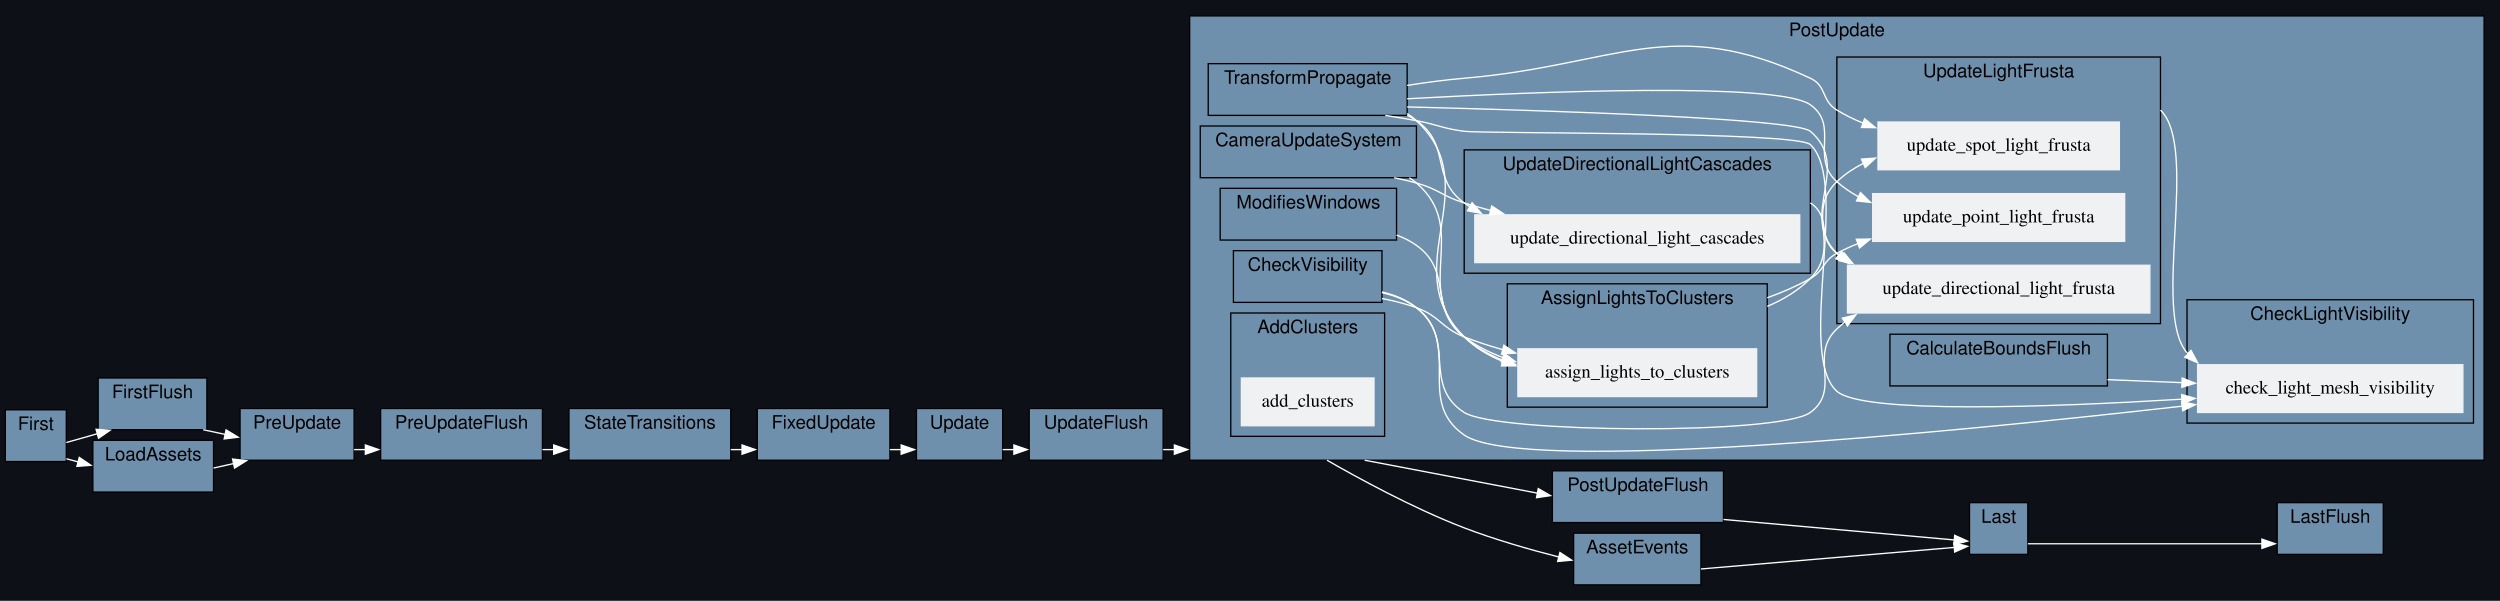
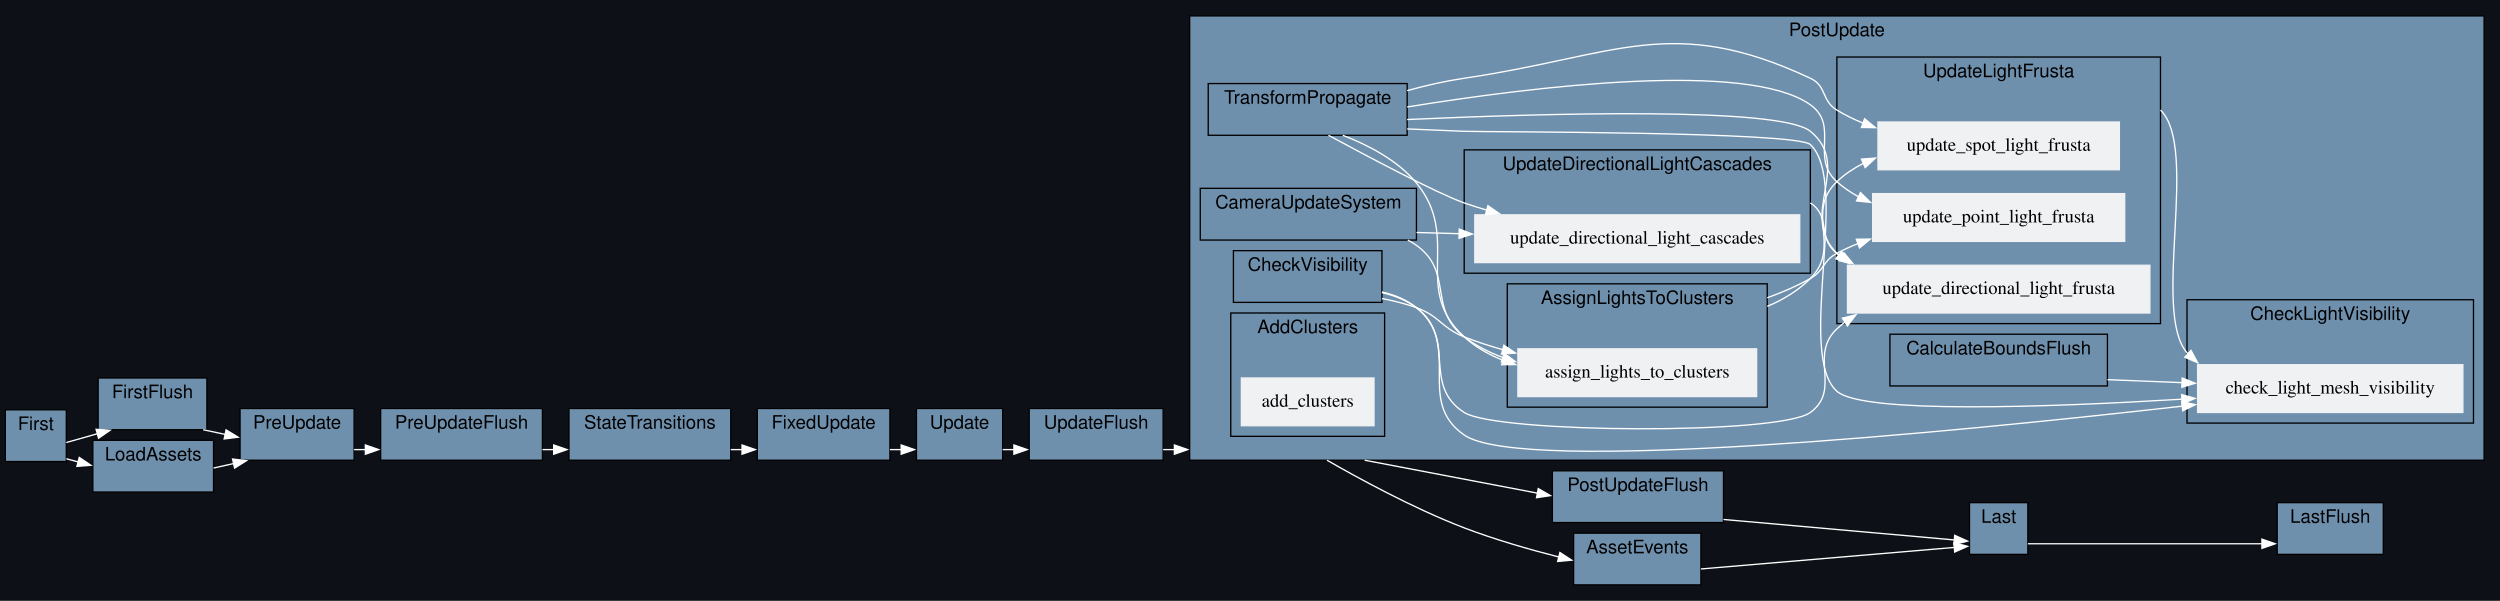
<svg xmlns="http://www.w3.org/2000/svg" width="1885pt" height="453pt" viewBox="0.00 0.00 1885.00 453.00">
  <g id="graph0" class="graph" transform="scale(1 1) rotate(0) translate(4 449)">
    <polygon fill="#0d1117" stroke="none" points="-4,4 -4,-449 1881,-449 1881,4 -4,4" />
    <g id="clust1" class="cluster">
      <polygon fill="#6f90ad" stroke="black" points="687,-102 687,-141 752,-141 752,-102 687,-102" />
      <text text-anchor="middle" x="719.5" y="-125.8" font-family="Helvetica,sans-Serif" font-size="14.00">Update</text>
    </g>
    <g id="clust2" class="cluster">
      <polygon fill="#6f90ad" stroke="black" points="70,-125 70,-164 152,-164 152,-125 70,-125" />
      <text text-anchor="middle" x="111" y="-148.8" font-family="Helvetica,sans-Serif" font-size="14.00">FirstFlush</text>
    </g>
    <g id="clust3" class="cluster">
      <polygon fill="#6f90ad" stroke="black" points="283,-102 283,-141 405,-141 405,-102 283,-102" />
      <text text-anchor="middle" x="344" y="-125.8" font-family="Helvetica,sans-Serif" font-size="14.00">PreUpdateFlush</text>
    </g>
    <g id="clust4" class="cluster">
      <polygon fill="#6f90ad" stroke="black" points="772,-102 772,-141 873,-141 873,-102 772,-102" />
      <text text-anchor="middle" x="822.5" y="-125.8" font-family="Helvetica,sans-Serif" font-size="14.00">UpdateFlush</text>
    </g>
    <g id="clust5" class="cluster">
      <polygon fill="#6f90ad" stroke="black" points="1166.5,-55 1166.5,-94 1295.5,-94 1295.5,-55 1166.5,-55" />
      <text text-anchor="middle" x="1231" y="-78.8" font-family="Helvetica,sans-Serif" font-size="14.00">PostUpdateFlush</text>
    </g>
    <g id="clust6" class="cluster">
      <polygon fill="#6f90ad" stroke="black" points="1713,-31 1713,-70 1793,-70 1793,-31 1713,-31" />
      <text text-anchor="middle" x="1753" y="-54.8" font-family="Helvetica,sans-Serif" font-size="14.00">LastFlush</text>
    </g>
    <g id="clust7" class="cluster">
      <polygon fill="#6f90ad" stroke="black" points="0,-101 0,-140 46,-140 46,-101 0,-101" />
      <text text-anchor="middle" x="23" y="-124.8" font-family="Helvetica,sans-Serif" font-size="14.00">First</text>
    </g>
    <g id="clust8" class="cluster">
      <polygon fill="#6f90ad" stroke="black" points="177,-102 177,-141 263,-141 263,-102 177,-102" />
      <text text-anchor="middle" x="220" y="-125.8" font-family="Helvetica,sans-Serif" font-size="14.00">PreUpdate</text>
    </g>
    <g id="clust9" class="cluster">
      <polygon fill="#6f90ad" stroke="black" points="425,-102 425,-141 547,-141 547,-102 425,-102" />
      <text text-anchor="middle" x="486" y="-125.8" font-family="Helvetica,sans-Serif" font-size="14.00">StateTransitions</text>
    </g>
    <g id="clust10" class="cluster">
      <polygon fill="#6f90ad" stroke="black" points="567,-102 567,-141 667,-141 667,-102 567,-102" />
      <text text-anchor="middle" x="617" y="-125.8" font-family="Helvetica,sans-Serif" font-size="14.00">FixedUpdate</text>
    </g>
    <g id="clust11" class="cluster">
      <polygon fill="#6f90ad" stroke="black" points="893,-102 893,-437 1869,-437 1869,-102 893,-102" />
      <text text-anchor="middle" x="1381" y="-421.8" font-family="Helvetica,sans-Serif" font-size="14.00">PostUpdate</text>
    </g>
    <g id="clust12" class="cluster">
-       <polygon fill="#6f90ad" stroke="black" points="907,-362 907,-401 1057,-401 1057,-362 907,-362" />
-       <text text-anchor="middle" x="982" y="-385.8" font-family="Helvetica,sans-Serif" font-size="14.00">TransformPropagate</text>
+       <polygon fill="#6f90ad" stroke="black" points="907,-347 907,-386 1057,-386 1057,-347 907,-347" />
+       <text text-anchor="middle" x="982" y="-370.8" font-family="Helvetica,sans-Serif" font-size="14.00">TransformPropagate</text>
    </g>
    <g id="clust13" class="cluster">
-       <polygon fill="#6f90ad" stroke="black" points="916,-268 916,-307 1049,-307 1049,-268 916,-268" />
-       <text text-anchor="middle" x="982.5" y="-291.8" font-family="Helvetica,sans-Serif" font-size="14.00">ModifiesWindows</text>
+       <polygon fill="#6f90ad" stroke="black" points="901,-268 901,-307 1064,-307 1064,-268 901,-268" />
+       <text text-anchor="middle" x="982.5" y="-291.8" font-family="Helvetica,sans-Serif" font-size="14.00">CameraUpdateSystem</text>
    </g>
    <g id="clust14" class="cluster">
-       <polygon fill="#6f90ad" stroke="black" points="901,-315 901,-354 1064,-354 1064,-315 901,-315" />
-       <text text-anchor="middle" x="982.5" y="-338.8" font-family="Helvetica,sans-Serif" font-size="14.00">CameraUpdateSystem</text>
-     </g>
-     <g id="clust15" class="cluster">
      <polygon fill="#6f90ad" stroke="black" points="1421,-158 1421,-197 1585,-197 1585,-158 1421,-158" />
      <text text-anchor="middle" x="1503" y="-181.8" font-family="Helvetica,sans-Serif" font-size="14.00">CalculateBoundsFlush</text>
    </g>
-     <g id="clust16" class="cluster">
+     <g id="clust15" class="cluster">
      <polygon fill="#6f90ad" stroke="black" points="926,-221 926,-260 1038,-260 1038,-221 926,-221" />
      <text text-anchor="middle" x="982" y="-244.8" font-family="Helvetica,sans-Serif" font-size="14.00">CheckVisibility</text>
    </g>
-     <g id="clust17" class="cluster">
+     <g id="clust16" class="cluster">
      <polygon fill="#6f90ad" stroke="black" points="924,-120 924,-213 1040,-213 1040,-120 924,-120" />
      <text text-anchor="middle" x="982" y="-197.8" font-family="Helvetica,sans-Serif" font-size="14.00">AddClusters</text>
    </g>
-     <g id="clust18" class="cluster">
+     <g id="clust17" class="cluster">
      <polygon fill="#6f90ad" stroke="black" points="1132.5,-142 1132.5,-235 1328.5,-235 1328.5,-142 1132.5,-142" />
      <text text-anchor="middle" x="1230.5" y="-219.8" font-family="Helvetica,sans-Serif" font-size="14.00">AssignLightsToClusters</text>
    </g>
-     <g id="clust19" class="cluster">
+     <g id="clust18" class="cluster">
      <polygon fill="#6f90ad" stroke="black" points="1645,-130 1645,-223 1861,-223 1861,-130 1645,-130" />
      <text text-anchor="middle" x="1753" y="-207.8" font-family="Helvetica,sans-Serif" font-size="14.00">CheckLightVisibility</text>
    </g>
-     <g id="clust20" class="cluster">
+     <g id="clust19" class="cluster">
      <polygon fill="#6f90ad" stroke="black" points="1100,-243 1100,-336 1361,-336 1361,-243 1100,-243" />
      <text text-anchor="middle" x="1230.5" y="-320.8" font-family="Helvetica,sans-Serif" font-size="14.00">UpdateDirectionalLightCascades</text>
    </g>
-     <g id="clust21" class="cluster">
+     <g id="clust20" class="cluster">
      <polygon fill="#6f90ad" stroke="black" points="1381,-205 1381,-406 1625,-406 1625,-205 1381,-205" />
      <text text-anchor="middle" x="1503" y="-390.8" font-family="Helvetica,sans-Serif" font-size="14.00">UpdateLightFrusta</text>
    </g>
-     <g id="clust22" class="cluster">
+     <g id="clust21" class="cluster">
      <polygon fill="#6f90ad" stroke="black" points="1481,-31 1481,-70 1525,-70 1525,-31 1481,-31" />
      <text text-anchor="middle" x="1503" y="-54.8" font-family="Helvetica,sans-Serif" font-size="14.00">Last</text>
    </g>
-     <g id="clust23" class="cluster">
+     <g id="clust22" class="cluster">
      <polygon fill="#6f90ad" stroke="black" points="66,-78 66,-117 157,-117 157,-78 66,-78" />
      <text text-anchor="middle" x="111.5" y="-101.8" font-family="Helvetica,sans-Serif" font-size="14.00">LoadAssets</text>
    </g>
-     <g id="clust24" class="cluster">
+     <g id="clust23" class="cluster">
      <polygon fill="#6f90ad" stroke="black" points="1182.5,-8 1182.5,-47 1278.5,-47 1278.5,-8 1182.5,-8" />
      <text text-anchor="middle" x="1230.5" y="-31.8" font-family="Helvetica,sans-Serif" font-size="14.00">AssetEvents</text>
    </g>
    <g id="edge7" class="edge">
      <path fill="none" stroke="white" d="M752,-110C754.81,-110 757.71,-110 760.65,-110" />
      <polygon fill="white" stroke="white" points="760.49,-113.5 770.49,-110 760.49,-106.5 760.49,-113.5" />
    </g>
    <g id="edge2" class="edge">
      <path fill="none" stroke="white" d="M149.21,-125C154.62,-123.84 160.27,-122.62 165.92,-121.41" />
      <polygon fill="white" stroke="white" points="166.48,-124.87 175.53,-119.35 165.01,-118.02 166.48,-124.87" />
    </g>
    <g id="edge4" class="edge">
      <path fill="none" stroke="white" d="M405,-110C407.88,-110 410.78,-110 413.68,-110" />
      <polygon fill="white" stroke="white" points="413.49,-113.5 423.49,-110 413.49,-106.5 413.49,-113.5" />
    </g>
    <g id="edge8" class="edge">
      <path fill="none" stroke="white" d="M873,-110C875.82,-110 878.7,-110 881.62,-110" />
      <polygon fill="white" stroke="white" points="881.49,-113.5 891.49,-110 881.49,-106.5 881.49,-113.5" />
    </g>
    <g id="edge10" class="edge">
      <path fill="none" stroke="white" d="M1295.5,-57.32C1350.24,-52.46 1426.79,-45.67 1469.65,-41.87" />
      <polygon fill="white" stroke="white" points="1469.84,-45.37 1479.5,-41 1469.23,-38.39 1469.84,-45.37" />
    </g>
    <g id="edge1" class="edge">
      <path fill="none" stroke="white" d="M46,-115.34C52.44,-117.18 59.5,-119.18 66,-121 67.17,-121.33 68.36,-121.66 69.55,-121.99" />
      <polygon fill="white" stroke="white" points="68.45,-125.32 79.02,-124.6 70.31,-118.57 68.45,-125.32" />
    </g>
    <g id="edge13" class="edge">
      <path fill="none" stroke="white" d="M46,-103.12C48.89,-102.34 51.94,-101.53 55.09,-100.68" />
      <polygon fill="white" stroke="white" points="55.78,-104.12 64.54,-98.16 53.98,-97.36 55.78,-104.12" />
    </g>
    <g id="edge3" class="edge">
      <path fill="none" stroke="white" d="M263,-110C265.78,-110 268.62,-110 271.49,-110" />
      <polygon fill="white" stroke="white" points="271.49,-113.5 281.49,-110 271.49,-106.5 271.49,-113.5" />
    </g>
    <g id="edge5" class="edge">
      <path fill="none" stroke="white" d="M547,-110C549.86,-110 552.74,-110 555.6,-110" />
      <polygon fill="white" stroke="white" points="555.49,-113.5 565.49,-110 555.49,-106.5 555.49,-113.5" />
    </g>
    <g id="edge6" class="edge">
      <path fill="none" stroke="white" d="M667,-110C669.85,-110 672.71,-110 675.54,-110" />
      <polygon fill="white" stroke="white" points="675.49,-113.5 685.49,-110 675.49,-106.5 675.49,-113.5" />
    </g>
    <g id="edge9" class="edge">
      <path fill="none" stroke="white" d="M1024.95,-102C1060.58,-95.21 1112.59,-85.29 1155.24,-77.16" />
      <polygon fill="white" stroke="white" points="1155.85,-80.61 1165.01,-75.3 1154.54,-73.73 1155.85,-80.61" />
    </g>
    <g id="edge14" class="edge">
      <path fill="none" stroke="white" d="M996.58,-102C1017.97,-89.68 1061.09,-65.89 1100,-51 1122.85,-42.26 1148.75,-34.79 1171.36,-29.03" />
      <polygon fill="white" stroke="white" points="1172.17,-32.44 1181.03,-26.63 1170.48,-25.65 1172.17,-32.44" />
    </g>
-     <g id="node20" class="node">
+     <g id="node19" class="node">
      <polygon fill="#eff1f3" stroke="#eff1f3" points="1320.5,-186 1140.5,-186 1140.5,-150 1320.5,-150 1320.5,-186" />
      <text text-anchor="middle" x="1230.5" y="-164.3" font-family="Times,serif" font-size="14.00">assign_lights_to_clusters</text>
    </g>
    <g id="edge16" class="edge">
-       <path fill="none" stroke="white" d="M1057,-363.34C1059.48,-361.79 1061.83,-360.02 1064,-358 1118.27,-307.42 1047.23,-247.15 1100,-195 1108.36,-186.74 1118.54,-180.71 1129.5,-176.33" />
-       <polygon fill="white" stroke="white" points="1130.46,-179.71 1138.77,-173.13 1128.17,-173.09 1130.46,-179.71" />
-     </g>
-     <g id="node22" class="node">
+       <path fill="none" stroke="white" d="M1008.43,-347C1026.35,-340.13 1049.62,-328.53 1064,-311 1098.24,-269.27 1060.05,-231.31 1100,-195 1108.56,-187.22 1118.78,-181.45 1129.65,-177.21" />
+       <polygon fill="white" stroke="white" points="1130.49,-180.62 1138.82,-174.08 1128.23,-174 1130.49,-180.62" />
+     </g>
+     <g id="node21" class="node">
      <polygon fill="#eff1f3" stroke="#eff1f3" points="1853,-174 1653,-174 1653,-138 1853,-138 1853,-174" />
      <text text-anchor="middle" x="1753" y="-152.3" font-family="Times,serif" font-size="14.00">check_light_mesh_visibility</text>
    </g>
-     <g id="edge30" class="edge">
-       <path fill="none" stroke="white" d="M1040.5,-362C1048.41,-360.75 1056.42,-359.4 1064,-358 1080.12,-355.02 1083.74,-352.1 1100,-350 1114.39,-348.14 1350.39,-349.9 1361,-340 1391.39,-311.63 1350.07,-181.78 1381,-154 1400.08,-136.86 1539.04,-141.82 1641.31,-148.02" />
+     <g id="edge29" class="edge">
+       <path fill="none" stroke="white" d="M1057,-351.79C1071.27,-351.18 1086.1,-350.56 1100,-350 1114.5,-349.41 1350.39,-349.9 1361,-340 1391.39,-311.63 1350.07,-181.78 1381,-154 1400.08,-136.86 1539.04,-141.82 1641.31,-148.02" />
      <polygon fill="white" stroke="white" points="1640.94,-151.5 1651.14,-148.63 1641.38,-144.52 1640.94,-151.5" />
    </g>
-     <g id="node24" class="node">
+     <g id="node23" class="node">
      <polygon fill="#eff1f3" stroke="#eff1f3" points="1353,-287 1108,-287 1108,-251 1353,-251 1353,-287" />
      <text text-anchor="middle" x="1230.5" y="-265.3" font-family="Times,serif" font-size="14.00">update_directional_light_cascades</text>
    </g>
-     <g id="edge20" class="edge">
-       <path fill="none" stroke="white" d="M1057,-362.08C1059.43,-360.87 1061.77,-359.51 1064,-358 1090.37,-340.12 1074.16,-314.65 1100,-296 1101.4,-294.99 1102.82,-294.02 1104.28,-293.08" />
-       <polygon fill="white" stroke="white" points="1105.97,-296.15 1112.9,-288.14 1102.48,-290.07 1105.97,-296.15" />
-     </g>
-     <g id="node26" class="node">
+     <g id="edge19" class="edge">
+       <path fill="none" stroke="white" d="M997.65,-347C1024.21,-332.62 1079.45,-303.19 1100,-296 1105.62,-294.03 1111.44,-292.19 1117.34,-290.46" />
+       <polygon fill="white" stroke="white" points="1117.9,-293.94 1126.6,-287.88 1116.03,-287.2 1117.9,-293.94" />
+     </g>
+     <g id="node25" class="node">
      <polygon fill="#eff1f3" stroke="#eff1f3" points="1617,-249 1389,-249 1389,-213 1617,-213 1617,-249" />
      <text text-anchor="middle" x="1503" y="-227.3" font-family="Times,serif" font-size="14.00">update_directional_light_frusta</text>
    </g>
-     <g id="edge23" class="edge">
-       <path fill="none" stroke="white" d="M1057,-368.37C1163.78,-365.69 1349.62,-359.68 1361,-350 1392.87,-322.89 1351.49,-287.67 1381,-258 1381.5,-257.5 1382,-257.01 1382.52,-256.52" />
+     <g id="edge22" class="edge">
+       <path fill="none" stroke="white" d="M1057,-358.87C1160.4,-363.56 1338.12,-368.69 1361,-350 1393.41,-323.53 1351.49,-287.67 1381,-258 1381.5,-257.5 1382,-257.01 1382.52,-256.52" />
      <polygon fill="white" stroke="white" points="1384.6,-259.34 1390.19,-250.33 1380.21,-253.89 1384.6,-259.34" />
    </g>
-     <g id="node27" class="node">
+     <g id="node26" class="node">
      <polygon fill="#eff1f3" stroke="#eff1f3" points="1598,-303 1408,-303 1408,-267 1598,-267 1598,-303" />
      <text text-anchor="middle" x="1503" y="-281.3" font-family="Times,serif" font-size="14.00">update_point_light_frusta</text>
    </g>
-     <g id="edge25" class="edge">
-       <path fill="none" stroke="white" d="M1057,-374.54C1160.07,-380.19 1336.97,-387.13 1361,-370 1383.2,-354.17 1360.67,-330.17 1381,-312 1385.99,-307.54 1391.55,-303.77 1397.46,-300.58" />
+     <g id="edge24" class="edge">
+       <path fill="none" stroke="white" d="M1057,-368.33C1153.05,-383.9 1313.96,-403.54 1361,-370 1383.2,-354.17 1360.67,-330.17 1381,-312 1385.99,-307.54 1391.55,-303.77 1397.46,-300.58" />
      <polygon fill="white" stroke="white" points="1398.8,-303.82 1406.36,-296.4 1395.82,-297.49 1398.8,-303.82" />
    </g>
-     <g id="node28" class="node">
+     <g id="node27" class="node">
      <polygon fill="#eff1f3" stroke="#eff1f3" points="1594,-357 1412,-357 1412,-321 1594,-321 1594,-357" />
      <text text-anchor="middle" x="1503" y="-335.3" font-family="Times,serif" font-size="14.00">update_spot_light_frusta</text>
    </g>
-     <g id="edge27" class="edge">
-       <path fill="none" stroke="white" d="M1057,-384.59C1071.21,-386.85 1086.03,-388.81 1100,-390 1215.58,-399.81 1255.95,-439.2 1361,-390 1373.57,-384.11 1369.15,-373.23 1381,-366 1387.3,-362.16 1394.07,-358.86 1401.09,-356.03" />
+     <g id="edge26" class="edge">
+       <path fill="none" stroke="white" d="M1057,-380.65C1071.11,-384.54 1085.89,-387.93 1100,-390 1214.78,-406.8 1255.95,-439.2 1361,-390 1373.57,-384.11 1369.15,-373.23 1381,-366 1387.3,-362.16 1394.07,-358.86 1401.09,-356.03" />
      <polygon fill="white" stroke="white" points="1401.91,-359.46 1410.1,-352.73 1399.51,-352.89 1401.91,-359.46" />
    </g>
-     <g id="edge19" class="edge">
-       <path fill="none" stroke="white" d="M1049,-271.75C1054.34,-269.79 1059.43,-267.26 1064,-264 1092.18,-243.94 1072.42,-215.87 1100,-195 1108.79,-188.35 1118.84,-183.24 1129.36,-179.34" />
+     <g id="edge18" class="edge">
+       <path fill="none" stroke="white" d="M1057.48,-268C1059.74,-266.81 1061.92,-265.48 1064,-264 1092.18,-243.94 1072.42,-215.87 1100,-195 1108.79,-188.35 1118.84,-183.24 1129.36,-179.34" />
      <polygon fill="white" stroke="white" points="1130.18,-182.75 1138.58,-176.29 1127.98,-176.1 1130.18,-182.75" />
    </g>
-     <g id="edge18" class="edge">
-       <path fill="none" stroke="white" d="M1058.59,-315C1060.48,-313.8 1062.29,-312.47 1064,-311 1104.99,-275.88 1060.05,-231.31 1100,-195 1108.56,-187.22 1118.78,-181.45 1129.65,-177.21" />
-       <polygon fill="white" stroke="white" points="1130.49,-180.62 1138.82,-174.08 1128.23,-174 1130.49,-180.62" />
-     </g>
-     <g id="edge21" class="edge">
-       <path fill="none" stroke="white" d="M1047.16,-315C1052.89,-313.83 1058.58,-312.51 1064,-311 1080.7,-306.36 1083.44,-301.13 1100,-296 1106.55,-293.97 1113.34,-292.05 1120.21,-290.24" />
-       <polygon fill="white" stroke="white" points="1120.77,-293.71 1129.6,-287.85 1119.05,-286.92 1120.77,-293.71" />
-     </g>
-     <g id="edge29" class="edge">
+     <g id="edge20" class="edge">
+       <path fill="none" stroke="white" d="M1064,-273.7C1074.4,-273.4 1085.27,-273.1 1096.24,-272.78" />
+       <polygon fill="white" stroke="white" points="1096.28,-276.28 1106.18,-272.5 1096.09,-269.29 1096.28,-276.28" />
+     </g>
+     <g id="edge28" class="edge">
      <path fill="none" stroke="white" d="M1585,-162.73C1603.04,-162.01 1622.48,-161.22 1641.48,-160.46" />
      <polygon fill="white" stroke="white" points="1641.37,-163.96 1651.22,-160.06 1641.09,-156.97 1641.37,-163.96" />
    </g>
    <g id="edge17" class="edge">
      <path fill="none" stroke="white" d="M1038,-223.9C1046.84,-222.22 1055.78,-219.98 1064,-217 1081.63,-210.61 1082.57,-201.9 1100,-195 1109.33,-191.31 1119.25,-188.09 1129.28,-185.29" />
      <polygon fill="white" stroke="white" points="1129.95,-188.73 1138.73,-182.8 1128.17,-181.96 1129.95,-188.73" />
    </g>
-     <g id="edge32" class="edge">
+     <g id="edge31" class="edge">
      <path fill="none" stroke="white" d="M1038,-228.86C1047.42,-226.7 1056.55,-223.02 1064,-217 1099.45,-188.36 1062.55,-146.96 1100,-121 1143.28,-91.01 1467.17,-122.99 1641.56,-142.78" />
      <polygon fill="white" stroke="white" points="1640.99,-146.24 1651.32,-143.89 1641.78,-139.28 1640.99,-146.24" />
    </g>
-     <g id="edge22" class="edge">
+     <g id="edge21" class="edge">
      <path fill="none" stroke="white" d="M1038,-228.36C1047.33,-226.23 1056.44,-222.69 1064,-217 1094.83,-193.8 1067.55,-158.87 1100,-138 1124.39,-122.31 1337.6,-120.88 1361,-138 1384.71,-155.35 1359.57,-180.91 1381,-201 1383.07,-202.94 1385.25,-204.77 1387.52,-206.48" />
      <polygon fill="white" stroke="white" points="1385.13,-209.1 1395.41,-211.69 1388.99,-203.26 1385.13,-209.1" />
    </g>
-     <g id="node18" class="node">
+     <g id="node17" class="node">
      <polygon fill="#eff1f3" stroke="#eff1f3" points="1032,-164 932,-164 932,-128 1032,-128 1032,-164" />
      <text text-anchor="middle" x="982" y="-142.3" font-family="Times,serif" font-size="14.00">add_clusters</text>
    </g>
-     <g id="edge26" class="edge">
+     <g id="edge25" class="edge">
      <path fill="none" stroke="white" d="M1328.5,-224.48C1339.79,-228.52 1350.88,-233.31 1361,-239 1371.69,-245.01 1370.18,-252.23 1381,-258 1386.09,-260.71 1391.45,-263.16 1396.95,-265.35" />
      <polygon fill="white" stroke="white" points="1395.67,-268.61 1406.27,-268.76 1398.08,-262.04 1395.67,-268.61" />
    </g>
-     <g id="edge28" class="edge">
+     <g id="edge27" class="edge">
      <path fill="none" stroke="white" d="M1328.5,-217.97C1340.55,-223.05 1351.84,-229.87 1361,-239 1384.83,-262.75 1356.65,-288.79 1381,-312 1386.94,-317.67 1393.8,-322.24 1401.18,-325.93" />
      <polygon fill="white" stroke="white" points="1399.55,-329.04 1410.12,-329.82 1402.35,-322.62 1399.55,-329.04" />
    </g>
-     <g id="edge24" class="edge">
+     <g id="edge23" class="edge">
      <path fill="none" stroke="white" d="M1361,-296C1376.99,-285.58 1365.84,-269.59 1381,-258 1382.18,-257.1 1383.38,-256.23 1384.6,-255.38" />
      <polygon fill="white" stroke="white" points="1386.36,-258.41 1393.09,-250.23 1382.73,-252.43 1386.36,-258.41" />
    </g>
-     <g id="edge31" class="edge">
+     <g id="edge30" class="edge">
      <path fill="none" stroke="white" d="M1625,-366C1654.42,-337.58 1618.14,-213.86 1645,-183 1645.26,-182.7 1645.52,-182.41 1645.79,-182.11" />
      <polygon fill="white" stroke="white" points="1648.02,-184.81 1653.05,-175.49 1643.31,-179.64 1648.02,-184.81" />
    </g>
    <g id="edge11" class="edge">
      <path fill="none" stroke="white" d="M1525,-39C1563.7,-39 1647.3,-39 1701.53,-39" />
      <polygon fill="white" stroke="white" points="1701.49,-42.5 1711.49,-39 1701.49,-35.5 1701.49,-42.5" />
    </g>
    <g id="edge12" class="edge">
      <path fill="none" stroke="white" d="M157,-96.09C162.09,-97.24 167.29,-98.4 172.4,-99.55" />
      <polygon fill="white" stroke="white" points="171.35,-102.9 181.87,-101.67 172.88,-96.07 171.35,-102.9" />
    </g>
    <g id="edge15" class="edge">
      <path fill="none" stroke="white" d="M1278.5,-20C1333.21,-24.65 1422.13,-32.21 1469.65,-36.25" />
      <polygon fill="white" stroke="white" points="1469.23,-39.73 1479.5,-37.09 1469.83,-32.75 1469.23,-39.73" />
    </g>
  </g>
</svg>
